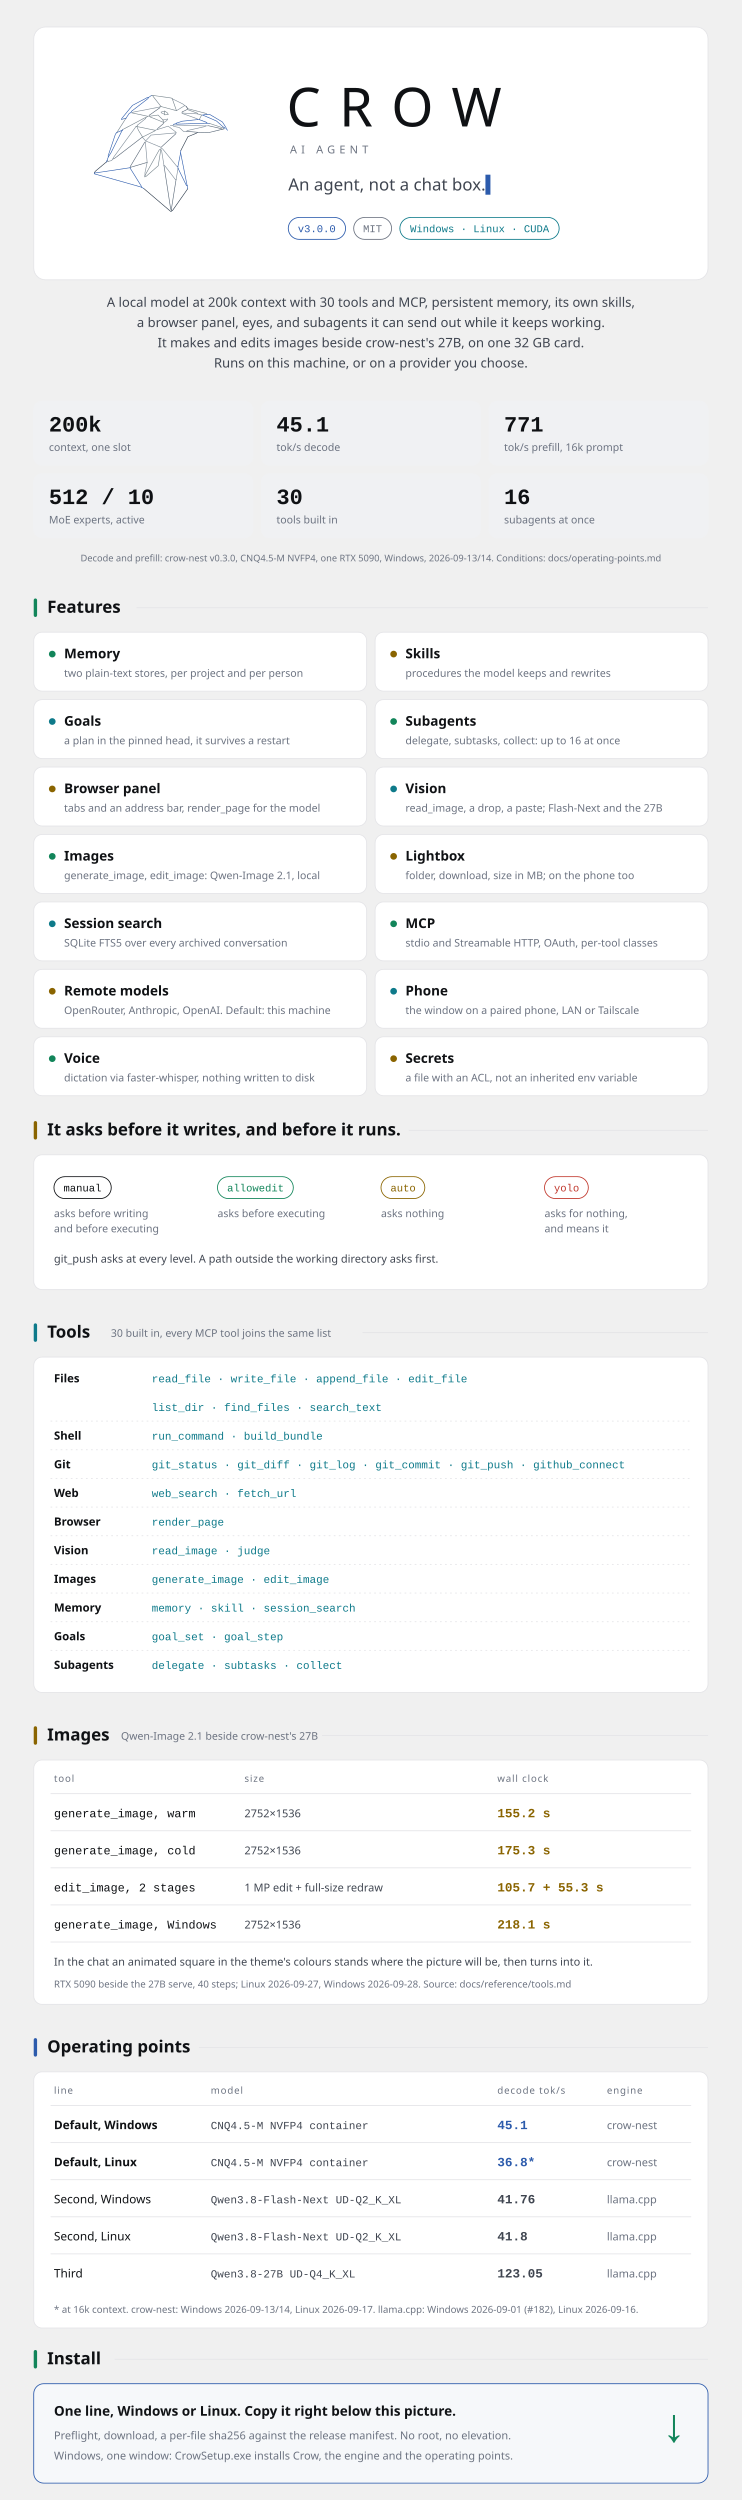
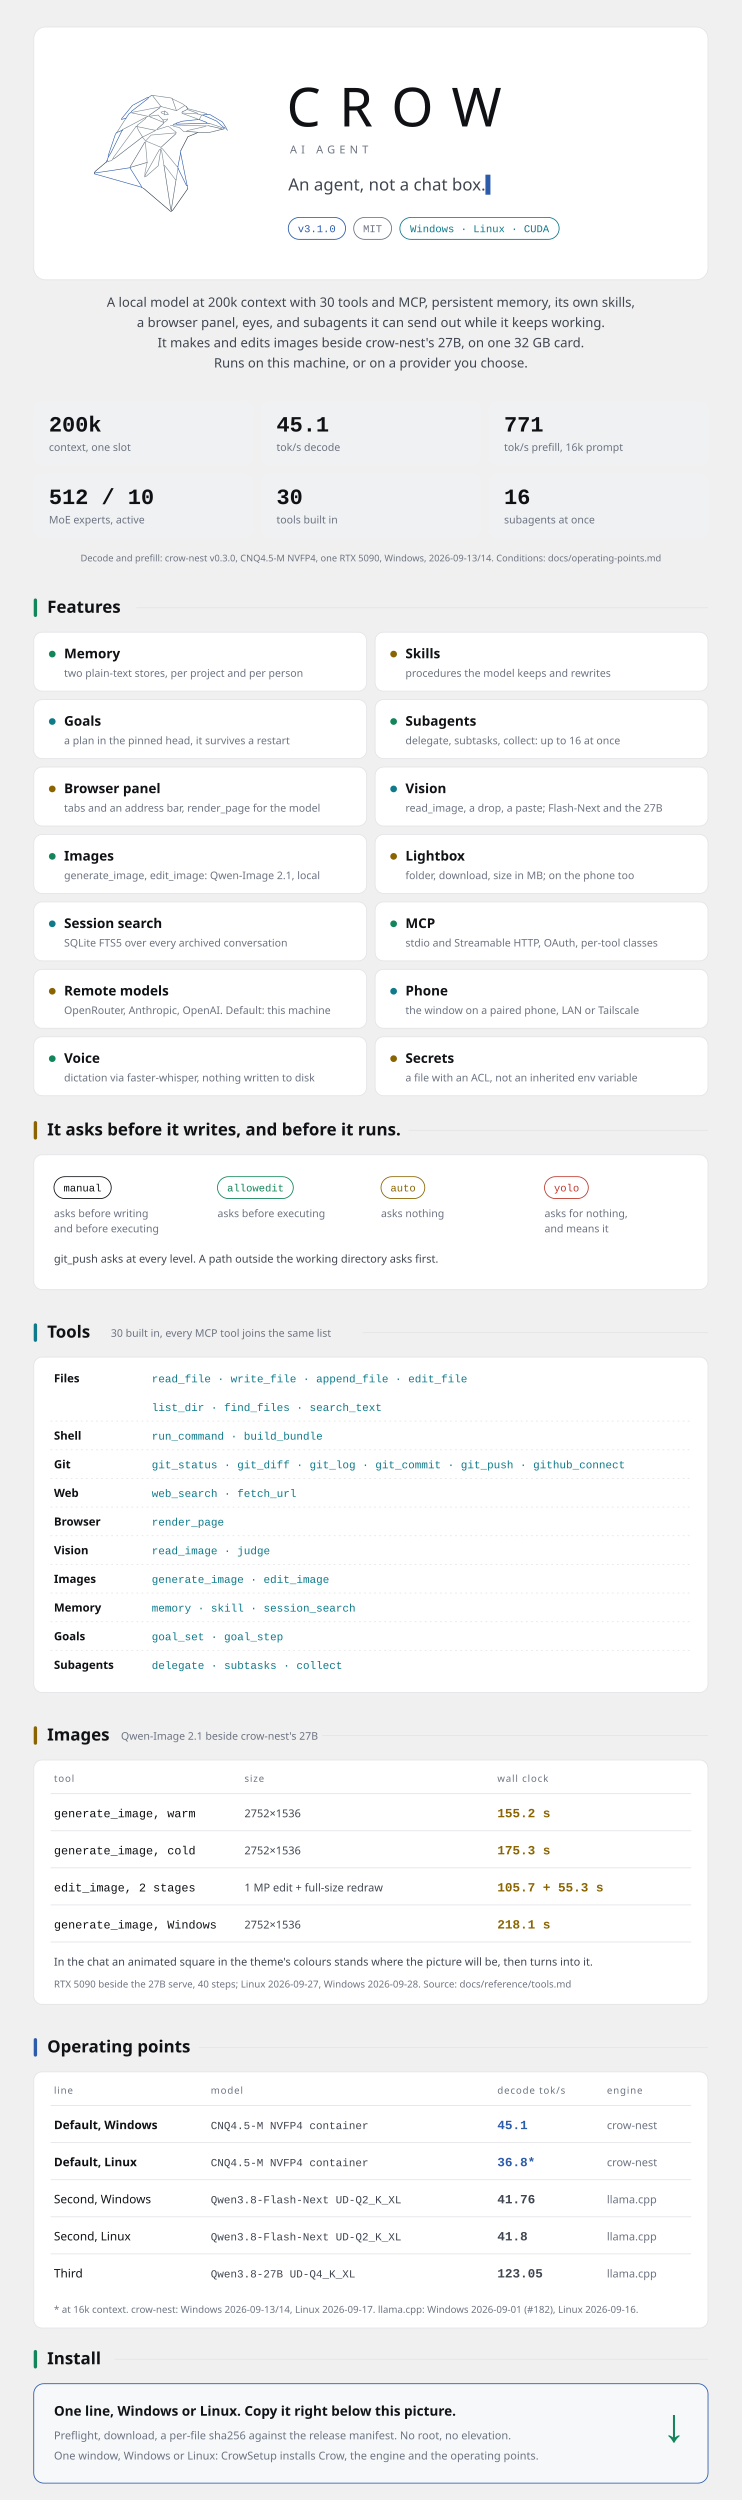
<svg xmlns="http://www.w3.org/2000/svg" viewBox="0 0 880 2966" width="880" height="2966" role="img" aria-label="Crow: an agent, not a chat box. Features, tools, images, operating points.">
  <rect x="40" y="32" width="800" height="300" rx="14" fill="#ffffff" stroke="#e4e4e7" />
  <g transform="translate(70 62) scale(0.235)">
    <g fill="none" stroke-width="3" stroke-linejoin="round" stroke-linecap="round">
      <path stroke="#283647" d="M642 273 650 285" />
      <path stroke="#283647" d="M699 404 693 409 651 426 615 496" />
      <path stroke="#283647" d="M239 554 183 601 178 610" />
      <path stroke="#283647" d="M650 689 573 799 567 802" />
      <path stroke="#283647" d="M428 688 563 803" />
      <path stroke="#576575" d="M508 281 457 317" />
      <path stroke="#576575" d="M647 289 622 301" />
      <path stroke="#576575" d="M526 361 498 385" />
      <path stroke="#576575" d="M755 371 820 386 823 389" />
      <path stroke="#576575" d="M833 387 823 389" />
      <path stroke="#576575" d="M823 389 758 405 699 404" />
      <path stroke="#576575" d="M644 399 699 404" />
      <path stroke="#576575" d="M587 414 515 480" />
      <path stroke="#576575" d="M417 431 283 534 272 539" />
      <path stroke="#576575" d="M436 453 433 454 362 573 360 581" />
      <path stroke="#576575" d="M445 556 360 581" />
      <path stroke="#576575" d="M530 572 564 793 567 794" />
      <path stroke="#576575" d="M591 643 567 794" />
      <path stroke="#576575" d="M563 803 567 802" />
      <path stroke="#576575" d="M567 794 567 802" />
      <path stroke="#7f8c98" d="M572 235 625 261 635 269" />
      <path stroke="#7f8c98" d="M635 269 593 295" />
      <path stroke="#7f8c98" d="M635 269 642 273" />
      <path stroke="#7f8c98" d="M510 276 508 281" />
      <path stroke="#7f8c98" d="M510 276 376 302 368 306" />
      <path stroke="#7f8c98" d="M622 301 620 307 624 307" />
      <path stroke="#7f8c98" d="M534 297 515 302 517 306 532 313" />
      <path stroke="#7f8c98" d="M624 307 625 310 698 336 700 340" />
      <path stroke="#7f8c98" d="M624 307 699 311" />
      <path stroke="#7f8c98" d="M437 335 396 368" />
      <path stroke="#7f8c98" d="M549 337 544 345 529 355" />
      <path stroke="#7f8c98" d="M549 337 525 342" />
      <path stroke="#7f8c98" d="M498 385 497 390" />
      <path stroke="#7f8c98" d="M578 367 739 372" />
      <path stroke="#7f8c98" d="M562 369 575 370" />
      <path stroke="#7f8c98" d="M575 370 579 374 607 380 629 400 644 399" />
      <path stroke="#7f8c98" d="M739 372 737 375 648 395 644 399" />
      <path stroke="#7f8c98" d="M739 372 755 371" />
      <path stroke="#7f8c98" d="M388 376 275 531 272 539" />
      <path stroke="#7f8c98" d="M497 390 485 394" />
      <path stroke="#7f8c98" d="M497 390 551 373 590 403 591 407" />
      <path stroke="#7f8c98" d="M591 407 587 414" />
      <path stroke="#7f8c98" d="M591 407 465 418 438 447" />
      <path stroke="#7f8c98" d="M422 430 437 447" />
      <path stroke="#7f8c98" d="M438 448 515 480" />
      <path stroke="#7f8c98" d="M436 453 445 556" />
      <path stroke="#7f8c98" d="M515 484 523 488 594 575 600 578" />
      <path stroke="#7f8c98" d="M514 491 518 497 530 572" />
      <path stroke="#7f8c98" d="M272 539 265 547 248 551" />
      <path stroke="#7f8c98" d="M243 545 248 551" />
      <path stroke="#7f8c98" d="M248 551 239 554" />
      <path stroke="#7f8c98" d="M445 556 434 608 434 622" />
      <path stroke="#7f8c98" d="M530 572 535 574 587 642 591 643" />
      <path stroke="#7f8c98" d="M601 586 591 643" />
      <path stroke="#75838b" d="M474 218 567 231 572 235" />
      <path stroke="#75838b" d="M474 218 475 223 515 274" />
      <path stroke="#75838b" d="M474 218 467 218" />
      <path stroke="#75838b" d="M572 235 593 295" />
      <path stroke="#75838b" d="M515 274 510 276" />
      <path stroke="#75838b" d="M515 274 593 295" />
      <path stroke="#75838b" d="M457 317 455 322" />
      <path stroke="#75838b" d="M650 285 743 309 747 313" />
      <path stroke="#75838b" d="M647 289 697 307 699 311" />
      <path stroke="#75838b" d="M534 297 532 313" />
      <path stroke="#75838b" d="M534 297 547 306 552 314 533 316 532 313" />
      <path stroke="#75838b" d="M368 306 447 323" />
      <path stroke="#75838b" d="M699 311 720 317" />
      <path stroke="#75838b" d="M720 317 708 340" />
      <path stroke="#75838b" d="M455 322 447 323" />
      <path stroke="#75838b" d="M447 323 438 331" />
      <path stroke="#75838b" d="M458 323 500 317 525 342" />
      <path stroke="#75838b" d="M458 323 461 327 528 354" />
      <path stroke="#75838b" d="M438 331 437 335" />
      <path stroke="#75838b" d="M396 368 393 375" />
      <path stroke="#75838b" d="M438 331 433 331 322 390" />
      <path stroke="#75838b" d="M338 333 292 405" />
      <path stroke="#75838b" d="M525 342 528 354" />
      <path stroke="#75838b" d="M529 355 526 361" />
      <path stroke="#75838b" d="M759 359 828 382" />
      <path stroke="#75838b" d="M393 375 401 394 422 428" />
      <path stroke="#75838b" d="M393 375 388 376" />
      <path stroke="#75838b" d="M393 375 485 394" />
      <path stroke="#75838b" d="M828 382 833 387" />
      <path stroke="#75838b" d="M485 394 484 397 422 428" />
      <path stroke="#75838b" d="M422 430 417 431" />
      <path stroke="#75838b" d="M514 488 506 493 434 622" />
      <path stroke="#75838b" d="M514 491 501 573 438 628 433 629" />
      <path stroke="#75838b" d="M434 622 433 629" />
      <path stroke="#2c5bac" d="M467 218 452 228" />
      <path stroke="#2c5bac" d="M452 228 449 234 366 298 363 305" />
      <path stroke="#2c5bac" d="M452 228 447 228 371 268 317 334 316 339" />
      <path stroke="#2c5bac" d="M363 305 355 308 338 333" />
      <path stroke="#2c5bac" d="M747 313 725 317" />
      <path stroke="#2c5bac" d="M747 313 761 314 825 352 843 380 844 386" />
      <path stroke="#2c5bac" d="M725 317 795 347 830 378" />
      <path stroke="#2c5bac" d="M322 390 319 394" />
      <path stroke="#2c5bac" d="M338 333 316 339" />
      <path stroke="#2c5bac" d="M700 340 623 348 592 358 591 361" />
      <path stroke="#2c5bac" d="M700 340 708 340" />
      <path stroke="#2c5bac" d="M708 340 745 354 747 358" />
      <path stroke="#2c5bac" d="M747 358 595 363 591 361" />
      <path stroke="#2c5bac" d="M747 358 759 359" />
      <path stroke="#2c5bac" d="M591 361 580 363 578 367" />
      <path stroke="#2c5bac" d="M830 378 836 380 838 386" />
      <path stroke="#2c5bac" d="M844 386 851 394" />
      <path stroke="#2c5bac" d="M319 394 262 508 249 528" />
      <path stroke="#2c5bac" d="M319 394 292 405" />
      <path stroke="#2c5bac" d="M615 496 614 508" />
      <path stroke="#2c5bac" d="M292 405 285 413 248 523 249 528" />
      <path stroke="#2c5bac" d="M614 508 600 578" />
      <path stroke="#2c5bac" d="M614 508 647 674" />
      <path stroke="#2c5bac" d="M249 528 243 545" />
      <path stroke="#2c5bac" d="M243 545 239 554" />
      <path stroke="#2c5bac" d="M600 578 601 586" />
      <path stroke="#2c5bac" d="M358 583 178 610" />
      <path stroke="#2c5bac" d="M358 583 415 675 416 681" />
      <path stroke="#2c5bac" d="M601 586 643 672 647 674" />
      <path stroke="#2c5bac" d="M178 610 179 614 416 681" />
      <path stroke="#2c5bac" d="M647 674 650 689" />
      <path stroke="#2c5bac" d="M416 681 428 688" />
    </g>
  </g>
  <text x="340" y="150" font-family="-apple-system,BlinkMacSystemFont,'Segoe UI','Noto Sans',Helvetica,Arial,sans-serif" font-size="64" font-weight="300" fill="#0f1114" text-anchor="start" letter-spacing="22">CROW</text>
  <text x="344" y="182" font-family="-apple-system,BlinkMacSystemFont,'Segoe UI','Noto Sans',Helvetica,Arial,sans-serif" font-size="13" font-weight="400" fill="#6b7280" text-anchor="start" letter-spacing="5">AI AGENT</text>
  <text x="342" y="226" font-family="-apple-system,BlinkMacSystemFont,'Segoe UI','Noto Sans',Helvetica,Arial,sans-serif" font-size="20" fill="#3f4550">An agent, not a chat box.<tspan fill="#2c5bac">▍<animate attributeName="opacity" values="1;1;0;0" keyTimes="0;.5;.5;1" dur="1.1s" repeatCount="indefinite" />
    </tspan>
  </text>
  <rect x="342" y="258" width="68" height="26" rx="13" fill="none" stroke="#2c5bac" />
-   <text x="375.8" y="275.5" font-family="ui-monospace,SFMono-Regular,'SF Mono',Menlo,Consolas,'Liberation Mono',monospace" font-size="12.5" font-weight="400" fill="#2c5bac" text-anchor="middle" letter-spacing="0">v3.0.0</text>
+   <text x="375.8" y="275.5" font-family="ui-monospace,SFMono-Regular,'SF Mono',Menlo,Consolas,'Liberation Mono',monospace" font-size="12.5" font-weight="400" fill="#2c5bac" text-anchor="middle" letter-spacing="0">v3.1.0</text>
  <rect x="419.6" y="258" width="45" height="26" rx="13" fill="none" stroke="#6b7280" />
  <text x="442.0" y="275.5" font-family="ui-monospace,SFMono-Regular,'SF Mono',Menlo,Consolas,'Liberation Mono',monospace" font-size="12.5" font-weight="400" fill="#6b7280" text-anchor="middle" letter-spacing="0">MIT</text>
  <rect x="474.4" y="258" width="189" height="26" rx="13" fill="none" stroke="#0e7a8a" />
  <text x="569.0" y="275.5" font-family="ui-monospace,SFMono-Regular,'SF Mono',Menlo,Consolas,'Liberation Mono',monospace" font-size="12.5" font-weight="400" fill="#0e7a8a" text-anchor="middle" letter-spacing="0">Windows · Linux · CUDA</text>
  <text x="440.0" y="364" font-family="-apple-system,BlinkMacSystemFont,'Segoe UI','Noto Sans',Helvetica,Arial,sans-serif" font-size="15.5" font-weight="400" fill="#3f4550" text-anchor="middle" letter-spacing="0">A local model at 200k context with 30 tools and MCP, persistent memory, its own skills,</text>
  <text x="440.0" y="388" font-family="-apple-system,BlinkMacSystemFont,'Segoe UI','Noto Sans',Helvetica,Arial,sans-serif" font-size="15.5" font-weight="400" fill="#3f4550" text-anchor="middle" letter-spacing="0">a browser panel, eyes, and subagents it can send out while it keeps working.</text>
  <text x="440.0" y="412" font-family="-apple-system,BlinkMacSystemFont,'Segoe UI','Noto Sans',Helvetica,Arial,sans-serif" font-size="15.5" font-weight="400" fill="#3f4550" text-anchor="middle" letter-spacing="0">It makes and edits images beside crow-nest's 27B, on one 32 GB card.</text>
  <text x="440.0" y="436" font-family="-apple-system,BlinkMacSystemFont,'Segoe UI','Noto Sans',Helvetica,Arial,sans-serif" font-size="15.5" font-weight="400" fill="#3f4550" text-anchor="middle" letter-spacing="0">Runs on this machine, or on a provider you choose.</text>
  <rect x="40" y="476" width="260" height="76" rx="10" fill="#f0f1f3" stroke="#f0f1f3" />
  <text x="58" y="512" font-family="ui-monospace,SFMono-Regular,'SF Mono',Menlo,Consolas,'Liberation Mono',monospace" font-size="26" font-weight="600" fill="#0f1114" text-anchor="start" letter-spacing="0">200k</text>
  <text x="58" y="535" font-family="-apple-system,BlinkMacSystemFont,'Segoe UI','Noto Sans',Helvetica,Arial,sans-serif" font-size="12.5" font-weight="400" fill="#6b7280" text-anchor="start" letter-spacing="0">context, one slot</text>
  <rect x="310" y="476" width="260" height="76" rx="10" fill="#f0f1f3" stroke="#f0f1f3" />
  <text x="328" y="512" font-family="ui-monospace,SFMono-Regular,'SF Mono',Menlo,Consolas,'Liberation Mono',monospace" font-size="26" font-weight="600" fill="#0f1114" text-anchor="start" letter-spacing="0">45.1</text>
  <text x="328" y="535" font-family="-apple-system,BlinkMacSystemFont,'Segoe UI','Noto Sans',Helvetica,Arial,sans-serif" font-size="12.5" font-weight="400" fill="#6b7280" text-anchor="start" letter-spacing="0">tok/s decode</text>
  <rect x="580" y="476" width="260" height="76" rx="10" fill="#f0f1f3" stroke="#f0f1f3" />
  <text x="598" y="512" font-family="ui-monospace,SFMono-Regular,'SF Mono',Menlo,Consolas,'Liberation Mono',monospace" font-size="26" font-weight="600" fill="#0f1114" text-anchor="start" letter-spacing="0">771</text>
  <text x="598" y="535" font-family="-apple-system,BlinkMacSystemFont,'Segoe UI','Noto Sans',Helvetica,Arial,sans-serif" font-size="12.5" font-weight="400" fill="#6b7280" text-anchor="start" letter-spacing="0">tok/s prefill, 16k prompt</text>
  <rect x="40" y="562" width="260" height="76" rx="10" fill="#f0f1f3" stroke="#f0f1f3" />
  <text x="58" y="598" font-family="ui-monospace,SFMono-Regular,'SF Mono',Menlo,Consolas,'Liberation Mono',monospace" font-size="26" font-weight="600" fill="#0f1114" text-anchor="start" letter-spacing="0">512 / 10</text>
  <text x="58" y="621" font-family="-apple-system,BlinkMacSystemFont,'Segoe UI','Noto Sans',Helvetica,Arial,sans-serif" font-size="12.5" font-weight="400" fill="#6b7280" text-anchor="start" letter-spacing="0">MoE experts, active</text>
  <rect x="310" y="562" width="260" height="76" rx="10" fill="#f0f1f3" stroke="#f0f1f3" />
  <text x="328" y="598" font-family="ui-monospace,SFMono-Regular,'SF Mono',Menlo,Consolas,'Liberation Mono',monospace" font-size="26" font-weight="600" fill="#0f1114" text-anchor="start" letter-spacing="0">30</text>
  <text x="328" y="621" font-family="-apple-system,BlinkMacSystemFont,'Segoe UI','Noto Sans',Helvetica,Arial,sans-serif" font-size="12.5" font-weight="400" fill="#6b7280" text-anchor="start" letter-spacing="0">tools built in</text>
  <rect x="580" y="562" width="260" height="76" rx="10" fill="#f0f1f3" stroke="#f0f1f3" />
  <text x="598" y="598" font-family="ui-monospace,SFMono-Regular,'SF Mono',Menlo,Consolas,'Liberation Mono',monospace" font-size="26" font-weight="600" fill="#0f1114" text-anchor="start" letter-spacing="0">16</text>
  <text x="598" y="621" font-family="-apple-system,BlinkMacSystemFont,'Segoe UI','Noto Sans',Helvetica,Arial,sans-serif" font-size="12.5" font-weight="400" fill="#6b7280" text-anchor="start" letter-spacing="0">subagents at once</text>
  <text x="440.0" y="666" font-family="-apple-system,BlinkMacSystemFont,'Segoe UI','Noto Sans',Helvetica,Arial,sans-serif" font-size="11" font-weight="400" fill="#6b7280" text-anchor="middle" letter-spacing="0">Decode and prefill: crow-nest v0.3.0, CNQ4.5-M NVFP4, one RTX 5090, Windows, 2026-09-13/14. Conditions: docs/operating-points.md</text>
  <rect x="40" y="710" width="4" height="22" rx="2" fill="#12855a" />
  <text x="56" y="727" font-family="-apple-system,BlinkMacSystemFont,'Segoe UI','Noto Sans',Helvetica,Arial,sans-serif" font-size="20" font-weight="600" fill="#0f1114" text-anchor="start" letter-spacing="0">Features</text>
  <line x1="162" y1="721" x2="840" y2="721" stroke="#e4e4e7" />
  <rect x="40" y="750" width="395" height="70" rx="10" fill="#ffffff" stroke="#e4e4e7" />
  <circle cx="62" cy="776" r="4" fill="#12855a" />
  <text x="76" y="781" font-family="-apple-system,BlinkMacSystemFont,'Segoe UI','Noto Sans',Helvetica,Arial,sans-serif" font-size="16" font-weight="600" fill="#0f1114" text-anchor="start" letter-spacing="0">Memory</text>
  <text x="76" y="803" font-family="-apple-system,BlinkMacSystemFont,'Segoe UI','Noto Sans',Helvetica,Arial,sans-serif" font-size="12.5" font-weight="400" fill="#6b7280" text-anchor="start" letter-spacing="0">two plain-text stores, per project and per person</text>
  <rect x="445" y="750" width="395" height="70" rx="10" fill="#ffffff" stroke="#e4e4e7" />
  <circle cx="467" cy="776" r="4" fill="#8a6400" />
  <text x="481" y="781" font-family="-apple-system,BlinkMacSystemFont,'Segoe UI','Noto Sans',Helvetica,Arial,sans-serif" font-size="16" font-weight="600" fill="#0f1114" text-anchor="start" letter-spacing="0">Skills</text>
  <text x="481" y="803" font-family="-apple-system,BlinkMacSystemFont,'Segoe UI','Noto Sans',Helvetica,Arial,sans-serif" font-size="12.5" font-weight="400" fill="#6b7280" text-anchor="start" letter-spacing="0">procedures the model keeps and rewrites</text>
  <rect x="40" y="830" width="395" height="70" rx="10" fill="#ffffff" stroke="#e4e4e7" />
  <circle cx="62" cy="856" r="4" fill="#0e7a8a" />
  <text x="76" y="861" font-family="-apple-system,BlinkMacSystemFont,'Segoe UI','Noto Sans',Helvetica,Arial,sans-serif" font-size="16" font-weight="600" fill="#0f1114" text-anchor="start" letter-spacing="0">Goals</text>
  <text x="76" y="883" font-family="-apple-system,BlinkMacSystemFont,'Segoe UI','Noto Sans',Helvetica,Arial,sans-serif" font-size="12.5" font-weight="400" fill="#6b7280" text-anchor="start" letter-spacing="0">a plan in the pinned head, it survives a restart</text>
  <rect x="445" y="830" width="395" height="70" rx="10" fill="#ffffff" stroke="#e4e4e7" />
  <circle cx="467" cy="856" r="4" fill="#12855a" />
  <text x="481" y="861" font-family="-apple-system,BlinkMacSystemFont,'Segoe UI','Noto Sans',Helvetica,Arial,sans-serif" font-size="16" font-weight="600" fill="#0f1114" text-anchor="start" letter-spacing="0">Subagents</text>
  <text x="481" y="883" font-family="-apple-system,BlinkMacSystemFont,'Segoe UI','Noto Sans',Helvetica,Arial,sans-serif" font-size="12.5" font-weight="400" fill="#6b7280" text-anchor="start" letter-spacing="0">delegate, subtasks, collect: up to 16 at once</text>
  <rect x="40" y="910" width="395" height="70" rx="10" fill="#ffffff" stroke="#e4e4e7" />
  <circle cx="62" cy="936" r="4" fill="#8a6400" />
  <text x="76" y="941" font-family="-apple-system,BlinkMacSystemFont,'Segoe UI','Noto Sans',Helvetica,Arial,sans-serif" font-size="16" font-weight="600" fill="#0f1114" text-anchor="start" letter-spacing="0">Browser panel</text>
  <text x="76" y="963" font-family="-apple-system,BlinkMacSystemFont,'Segoe UI','Noto Sans',Helvetica,Arial,sans-serif" font-size="12.5" font-weight="400" fill="#6b7280" text-anchor="start" letter-spacing="0">tabs and an address bar, render_page for the model</text>
  <rect x="445" y="910" width="395" height="70" rx="10" fill="#ffffff" stroke="#e4e4e7" />
  <circle cx="467" cy="936" r="4" fill="#0e7a8a" />
  <text x="481" y="941" font-family="-apple-system,BlinkMacSystemFont,'Segoe UI','Noto Sans',Helvetica,Arial,sans-serif" font-size="16" font-weight="600" fill="#0f1114" text-anchor="start" letter-spacing="0">Vision</text>
  <text x="481" y="963" font-family="-apple-system,BlinkMacSystemFont,'Segoe UI','Noto Sans',Helvetica,Arial,sans-serif" font-size="12.5" font-weight="400" fill="#6b7280" text-anchor="start" letter-spacing="0">read_image, a drop, a paste; Flash-Next and the 27B</text>
  <rect x="40" y="990" width="395" height="70" rx="10" fill="#ffffff" stroke="#e4e4e7" />
  <circle cx="62" cy="1016" r="4" fill="#12855a" />
  <text x="76" y="1021" font-family="-apple-system,BlinkMacSystemFont,'Segoe UI','Noto Sans',Helvetica,Arial,sans-serif" font-size="16" font-weight="600" fill="#0f1114" text-anchor="start" letter-spacing="0">Images</text>
  <text x="76" y="1043" font-family="-apple-system,BlinkMacSystemFont,'Segoe UI','Noto Sans',Helvetica,Arial,sans-serif" font-size="12.5" font-weight="400" fill="#6b7280" text-anchor="start" letter-spacing="0">generate_image, edit_image: Qwen-Image 2.1, local</text>
  <rect x="445" y="990" width="395" height="70" rx="10" fill="#ffffff" stroke="#e4e4e7" />
  <circle cx="467" cy="1016" r="4" fill="#8a6400" />
  <text x="481" y="1021" font-family="-apple-system,BlinkMacSystemFont,'Segoe UI','Noto Sans',Helvetica,Arial,sans-serif" font-size="16" font-weight="600" fill="#0f1114" text-anchor="start" letter-spacing="0">Lightbox</text>
  <text x="481" y="1043" font-family="-apple-system,BlinkMacSystemFont,'Segoe UI','Noto Sans',Helvetica,Arial,sans-serif" font-size="12.5" font-weight="400" fill="#6b7280" text-anchor="start" letter-spacing="0">folder, download, size in MB; on the phone too</text>
  <rect x="40" y="1070" width="395" height="70" rx="10" fill="#ffffff" stroke="#e4e4e7" />
  <circle cx="62" cy="1096" r="4" fill="#0e7a8a" />
  <text x="76" y="1101" font-family="-apple-system,BlinkMacSystemFont,'Segoe UI','Noto Sans',Helvetica,Arial,sans-serif" font-size="16" font-weight="600" fill="#0f1114" text-anchor="start" letter-spacing="0">Session search</text>
  <text x="76" y="1123" font-family="-apple-system,BlinkMacSystemFont,'Segoe UI','Noto Sans',Helvetica,Arial,sans-serif" font-size="12.5" font-weight="400" fill="#6b7280" text-anchor="start" letter-spacing="0">SQLite FTS5 over every archived conversation</text>
  <rect x="445" y="1070" width="395" height="70" rx="10" fill="#ffffff" stroke="#e4e4e7" />
  <circle cx="467" cy="1096" r="4" fill="#12855a" />
  <text x="481" y="1101" font-family="-apple-system,BlinkMacSystemFont,'Segoe UI','Noto Sans',Helvetica,Arial,sans-serif" font-size="16" font-weight="600" fill="#0f1114" text-anchor="start" letter-spacing="0">MCP</text>
  <text x="481" y="1123" font-family="-apple-system,BlinkMacSystemFont,'Segoe UI','Noto Sans',Helvetica,Arial,sans-serif" font-size="12.5" font-weight="400" fill="#6b7280" text-anchor="start" letter-spacing="0">stdio and Streamable HTTP, OAuth, per-tool classes</text>
  <rect x="40" y="1150" width="395" height="70" rx="10" fill="#ffffff" stroke="#e4e4e7" />
  <circle cx="62" cy="1176" r="4" fill="#8a6400" />
  <text x="76" y="1181" font-family="-apple-system,BlinkMacSystemFont,'Segoe UI','Noto Sans',Helvetica,Arial,sans-serif" font-size="16" font-weight="600" fill="#0f1114" text-anchor="start" letter-spacing="0">Remote models</text>
  <text x="76" y="1203" font-family="-apple-system,BlinkMacSystemFont,'Segoe UI','Noto Sans',Helvetica,Arial,sans-serif" font-size="12.5" font-weight="400" fill="#6b7280" text-anchor="start" letter-spacing="0">OpenRouter, Anthropic, OpenAI. Default: this machine</text>
  <rect x="445" y="1150" width="395" height="70" rx="10" fill="#ffffff" stroke="#e4e4e7" />
  <circle cx="467" cy="1176" r="4" fill="#0e7a8a" />
  <text x="481" y="1181" font-family="-apple-system,BlinkMacSystemFont,'Segoe UI','Noto Sans',Helvetica,Arial,sans-serif" font-size="16" font-weight="600" fill="#0f1114" text-anchor="start" letter-spacing="0">Phone</text>
  <text x="481" y="1203" font-family="-apple-system,BlinkMacSystemFont,'Segoe UI','Noto Sans',Helvetica,Arial,sans-serif" font-size="12.5" font-weight="400" fill="#6b7280" text-anchor="start" letter-spacing="0">the window on a paired phone, LAN or Tailscale</text>
  <rect x="40" y="1230" width="395" height="70" rx="10" fill="#ffffff" stroke="#e4e4e7" />
  <circle cx="62" cy="1256" r="4" fill="#12855a" />
  <text x="76" y="1261" font-family="-apple-system,BlinkMacSystemFont,'Segoe UI','Noto Sans',Helvetica,Arial,sans-serif" font-size="16" font-weight="600" fill="#0f1114" text-anchor="start" letter-spacing="0">Voice</text>
  <text x="76" y="1283" font-family="-apple-system,BlinkMacSystemFont,'Segoe UI','Noto Sans',Helvetica,Arial,sans-serif" font-size="12.5" font-weight="400" fill="#6b7280" text-anchor="start" letter-spacing="0">dictation via faster-whisper, nothing written to disk</text>
  <rect x="445" y="1230" width="395" height="70" rx="10" fill="#ffffff" stroke="#e4e4e7" />
  <circle cx="467" cy="1256" r="4" fill="#8a6400" />
  <text x="481" y="1261" font-family="-apple-system,BlinkMacSystemFont,'Segoe UI','Noto Sans',Helvetica,Arial,sans-serif" font-size="16" font-weight="600" fill="#0f1114" text-anchor="start" letter-spacing="0">Secrets</text>
  <text x="481" y="1283" font-family="-apple-system,BlinkMacSystemFont,'Segoe UI','Noto Sans',Helvetica,Arial,sans-serif" font-size="12.5" font-weight="400" fill="#6b7280" text-anchor="start" letter-spacing="0">a file with an ACL, not an inherited env variable</text>
  <rect x="40" y="1330" width="4" height="22" rx="2" fill="#8a6400" />
  <text x="56" y="1347" font-family="-apple-system,BlinkMacSystemFont,'Segoe UI','Noto Sans',Helvetica,Arial,sans-serif" font-size="20" font-weight="600" fill="#0f1114" text-anchor="start" letter-spacing="0">It asks before it writes, and before it runs.</text>
  <line x1="485" y1="1341" x2="840" y2="1341" stroke="#e4e4e7" />
  <rect x="40" y="1370" width="800" height="160" rx="10" fill="#ffffff" stroke="#e4e4e7" />
  <rect x="64" y="1396" width="68" height="26" rx="13" fill="none" stroke="#0f1114" />
  <text x="97.8" y="1413.5" font-family="ui-monospace,SFMono-Regular,'SF Mono',Menlo,Consolas,'Liberation Mono',monospace" font-size="12.5" font-weight="400" fill="#0f1114" text-anchor="middle" letter-spacing="0">manual</text>
  <text x="64" y="1444" font-family="-apple-system,BlinkMacSystemFont,'Segoe UI','Noto Sans',Helvetica,Arial,sans-serif" font-size="12.5" font-weight="400" fill="#6b7280" text-anchor="start" letter-spacing="0">asks before writing</text>
  <text x="64" y="1462" font-family="-apple-system,BlinkMacSystemFont,'Segoe UI','Noto Sans',Helvetica,Arial,sans-serif" font-size="12.5" font-weight="400" fill="#6b7280" text-anchor="start" letter-spacing="0">and before executing</text>
  <rect x="258" y="1396" width="90" height="26" rx="13" fill="none" stroke="#12855a" />
  <text x="303.2" y="1413.5" font-family="ui-monospace,SFMono-Regular,'SF Mono',Menlo,Consolas,'Liberation Mono',monospace" font-size="12.5" font-weight="400" fill="#12855a" text-anchor="middle" letter-spacing="0">allowedit</text>
  <text x="258" y="1444" font-family="-apple-system,BlinkMacSystemFont,'Segoe UI','Noto Sans',Helvetica,Arial,sans-serif" font-size="12.5" font-weight="400" fill="#6b7280" text-anchor="start" letter-spacing="0">asks before executing</text>
  <rect x="452" y="1396" width="52" height="26" rx="13" fill="none" stroke="#8a6400" />
  <text x="478.2" y="1413.5" font-family="ui-monospace,SFMono-Regular,'SF Mono',Menlo,Consolas,'Liberation Mono',monospace" font-size="12.5" font-weight="400" fill="#8a6400" text-anchor="middle" letter-spacing="0">auto</text>
  <text x="452" y="1444" font-family="-apple-system,BlinkMacSystemFont,'Segoe UI','Noto Sans',Helvetica,Arial,sans-serif" font-size="12.5" font-weight="400" fill="#6b7280" text-anchor="start" letter-spacing="0">asks nothing</text>
  <rect x="646" y="1396" width="52" height="26" rx="13" fill="none" stroke="#c0362b" />
  <text x="672.2" y="1413.5" font-family="ui-monospace,SFMono-Regular,'SF Mono',Menlo,Consolas,'Liberation Mono',monospace" font-size="12.5" font-weight="400" fill="#c0362b" text-anchor="middle" letter-spacing="0">yolo</text>
  <text x="646" y="1444" font-family="-apple-system,BlinkMacSystemFont,'Segoe UI','Noto Sans',Helvetica,Arial,sans-serif" font-size="12.5" font-weight="400" fill="#6b7280" text-anchor="start" letter-spacing="0">asks for nothing,</text>
  <text x="646" y="1462" font-family="-apple-system,BlinkMacSystemFont,'Segoe UI','Noto Sans',Helvetica,Arial,sans-serif" font-size="12.5" font-weight="400" fill="#6b7280" text-anchor="start" letter-spacing="0">and means it</text>
  <text x="64" y="1498" font-family="-apple-system,BlinkMacSystemFont,'Segoe UI','Noto Sans',Helvetica,Arial,sans-serif" font-size="13" font-weight="400" fill="#3f4550" text-anchor="start" letter-spacing="0">git_push asks at every level. A path outside the working directory asks first.</text>
  <rect x="40" y="1570" width="4" height="22" rx="2" fill="#0e7a8a" />
  <text x="56" y="1587" font-family="-apple-system,BlinkMacSystemFont,'Segoe UI','Noto Sans',Helvetica,Arial,sans-serif" font-size="20" font-weight="600" fill="#0f1114" text-anchor="start" letter-spacing="0">Tools</text>
  <text x="131.5" y="1586" font-family="-apple-system,BlinkMacSystemFont,'Segoe UI','Noto Sans',Helvetica,Arial,sans-serif" font-size="12.5" font-weight="400" fill="#6b7280" text-anchor="start" letter-spacing="0">30 built in, every MCP tool joins the same list</text>
  <line x1="430" y1="1581" x2="840" y2="1581" stroke="#e4e4e7" />
  <rect x="40" y="1610" width="800" height="398" rx="10" fill="#ffffff" stroke="#e4e4e7" />
  <text x="64" y="1640" font-family="-apple-system,BlinkMacSystemFont,'Segoe UI','Noto Sans',Helvetica,Arial,sans-serif" font-size="13.5" font-weight="600" fill="#0f1114" text-anchor="start" letter-spacing="0">Files</text>
  <text x="180" y="1640" font-family="ui-monospace,SFMono-Regular,'SF Mono',Menlo,Consolas,'Liberation Mono',monospace" font-size="13" font-weight="400" fill="#0e7a8a" text-anchor="start" letter-spacing="0">read_file · write_file · append_file · edit_file</text>
  <text x="64" y="1674" font-family="-apple-system,BlinkMacSystemFont,'Segoe UI','Noto Sans',Helvetica,Arial,sans-serif" font-size="13.5" font-weight="600" fill="#0f1114" text-anchor="start" letter-spacing="0" />
  <text x="180" y="1674" font-family="ui-monospace,SFMono-Regular,'SF Mono',Menlo,Consolas,'Liberation Mono',monospace" font-size="13" font-weight="400" fill="#0e7a8a" text-anchor="start" letter-spacing="0">list_dir · find_files · search_text</text>
  <line x1="60" y1="1686" x2="820" y2="1686" stroke="#e4e4e7" stroke-dasharray="2 4" />
  <text x="64" y="1708" font-family="-apple-system,BlinkMacSystemFont,'Segoe UI','Noto Sans',Helvetica,Arial,sans-serif" font-size="13.5" font-weight="600" fill="#0f1114" text-anchor="start" letter-spacing="0">Shell</text>
  <text x="180" y="1708" font-family="ui-monospace,SFMono-Regular,'SF Mono',Menlo,Consolas,'Liberation Mono',monospace" font-size="13" font-weight="400" fill="#0e7a8a" text-anchor="start" letter-spacing="0">run_command · build_bundle</text>
  <line x1="60" y1="1720" x2="820" y2="1720" stroke="#e4e4e7" stroke-dasharray="2 4" />
  <text x="64" y="1742" font-family="-apple-system,BlinkMacSystemFont,'Segoe UI','Noto Sans',Helvetica,Arial,sans-serif" font-size="13.5" font-weight="600" fill="#0f1114" text-anchor="start" letter-spacing="0">Git</text>
  <text x="180" y="1742" font-family="ui-monospace,SFMono-Regular,'SF Mono',Menlo,Consolas,'Liberation Mono',monospace" font-size="13" font-weight="400" fill="#0e7a8a" text-anchor="start" letter-spacing="0">git_status · git_diff · git_log · git_commit · git_push · github_connect</text>
  <line x1="60" y1="1754" x2="820" y2="1754" stroke="#e4e4e7" stroke-dasharray="2 4" />
  <text x="64" y="1776" font-family="-apple-system,BlinkMacSystemFont,'Segoe UI','Noto Sans',Helvetica,Arial,sans-serif" font-size="13.5" font-weight="600" fill="#0f1114" text-anchor="start" letter-spacing="0">Web</text>
  <text x="180" y="1776" font-family="ui-monospace,SFMono-Regular,'SF Mono',Menlo,Consolas,'Liberation Mono',monospace" font-size="13" font-weight="400" fill="#0e7a8a" text-anchor="start" letter-spacing="0">web_search · fetch_url</text>
  <line x1="60" y1="1788" x2="820" y2="1788" stroke="#e4e4e7" stroke-dasharray="2 4" />
  <text x="64" y="1810" font-family="-apple-system,BlinkMacSystemFont,'Segoe UI','Noto Sans',Helvetica,Arial,sans-serif" font-size="13.5" font-weight="600" fill="#0f1114" text-anchor="start" letter-spacing="0">Browser</text>
  <text x="180" y="1810" font-family="ui-monospace,SFMono-Regular,'SF Mono',Menlo,Consolas,'Liberation Mono',monospace" font-size="13" font-weight="400" fill="#0e7a8a" text-anchor="start" letter-spacing="0">render_page</text>
  <line x1="60" y1="1822" x2="820" y2="1822" stroke="#e4e4e7" stroke-dasharray="2 4" />
  <text x="64" y="1844" font-family="-apple-system,BlinkMacSystemFont,'Segoe UI','Noto Sans',Helvetica,Arial,sans-serif" font-size="13.5" font-weight="600" fill="#0f1114" text-anchor="start" letter-spacing="0">Vision</text>
  <text x="180" y="1844" font-family="ui-monospace,SFMono-Regular,'SF Mono',Menlo,Consolas,'Liberation Mono',monospace" font-size="13" font-weight="400" fill="#0e7a8a" text-anchor="start" letter-spacing="0">read_image · judge</text>
  <line x1="60" y1="1856" x2="820" y2="1856" stroke="#e4e4e7" stroke-dasharray="2 4" />
  <text x="64" y="1878" font-family="-apple-system,BlinkMacSystemFont,'Segoe UI','Noto Sans',Helvetica,Arial,sans-serif" font-size="13.5" font-weight="600" fill="#0f1114" text-anchor="start" letter-spacing="0">Images</text>
  <text x="180" y="1878" font-family="ui-monospace,SFMono-Regular,'SF Mono',Menlo,Consolas,'Liberation Mono',monospace" font-size="13" font-weight="400" fill="#0e7a8a" text-anchor="start" letter-spacing="0">generate_image · edit_image</text>
  <line x1="60" y1="1890" x2="820" y2="1890" stroke="#e4e4e7" stroke-dasharray="2 4" />
  <text x="64" y="1912" font-family="-apple-system,BlinkMacSystemFont,'Segoe UI','Noto Sans',Helvetica,Arial,sans-serif" font-size="13.5" font-weight="600" fill="#0f1114" text-anchor="start" letter-spacing="0">Memory</text>
  <text x="180" y="1912" font-family="ui-monospace,SFMono-Regular,'SF Mono',Menlo,Consolas,'Liberation Mono',monospace" font-size="13" font-weight="400" fill="#0e7a8a" text-anchor="start" letter-spacing="0">memory · skill · session_search</text>
  <line x1="60" y1="1924" x2="820" y2="1924" stroke="#e4e4e7" stroke-dasharray="2 4" />
  <text x="64" y="1946" font-family="-apple-system,BlinkMacSystemFont,'Segoe UI','Noto Sans',Helvetica,Arial,sans-serif" font-size="13.5" font-weight="600" fill="#0f1114" text-anchor="start" letter-spacing="0">Goals</text>
  <text x="180" y="1946" font-family="ui-monospace,SFMono-Regular,'SF Mono',Menlo,Consolas,'Liberation Mono',monospace" font-size="13" font-weight="400" fill="#0e7a8a" text-anchor="start" letter-spacing="0">goal_set · goal_step</text>
  <line x1="60" y1="1958" x2="820" y2="1958" stroke="#e4e4e7" stroke-dasharray="2 4" />
  <text x="64" y="1980" font-family="-apple-system,BlinkMacSystemFont,'Segoe UI','Noto Sans',Helvetica,Arial,sans-serif" font-size="13.5" font-weight="600" fill="#0f1114" text-anchor="start" letter-spacing="0">Subagents</text>
  <text x="180" y="1980" font-family="ui-monospace,SFMono-Regular,'SF Mono',Menlo,Consolas,'Liberation Mono',monospace" font-size="13" font-weight="400" fill="#0e7a8a" text-anchor="start" letter-spacing="0">delegate · subtasks · collect</text>
  <rect x="40" y="2048" width="4" height="22" rx="2" fill="#8a6400" />
  <text x="56" y="2065" font-family="-apple-system,BlinkMacSystemFont,'Segoe UI','Noto Sans',Helvetica,Arial,sans-serif" font-size="20" font-weight="600" fill="#0f1114" text-anchor="start" letter-spacing="0">Images</text>
  <text x="143.5" y="2064" font-family="-apple-system,BlinkMacSystemFont,'Segoe UI','Noto Sans',Helvetica,Arial,sans-serif" font-size="12.5" font-weight="400" fill="#6b7280" text-anchor="start" letter-spacing="0">Qwen-Image 2.1 beside crow-nest's 27B</text>
  <line x1="382" y1="2059" x2="840" y2="2059" stroke="#e4e4e7" />
  <rect x="40" y="2088" width="800" height="290" rx="10" fill="#ffffff" stroke="#e4e4e7" />
  <text x="64" y="2114" font-family="-apple-system,BlinkMacSystemFont,'Segoe UI','Noto Sans',Helvetica,Arial,sans-serif" font-size="11.5" font-weight="400" fill="#6b7280" text-anchor="start" letter-spacing="1">tool</text>
  <text x="290" y="2114" font-family="-apple-system,BlinkMacSystemFont,'Segoe UI','Noto Sans',Helvetica,Arial,sans-serif" font-size="11.5" font-weight="400" fill="#6b7280" text-anchor="start" letter-spacing="1">size</text>
  <text x="590" y="2114" font-family="-apple-system,BlinkMacSystemFont,'Segoe UI','Noto Sans',Helvetica,Arial,sans-serif" font-size="11.5" font-weight="400" fill="#6b7280" text-anchor="start" letter-spacing="1">wall clock</text>
  <line x1="60" y1="2128" x2="820" y2="2128" stroke="#e4e4e7" />
  <text x="64" y="2156" font-family="ui-monospace,SFMono-Regular,'SF Mono',Menlo,Consolas,'Liberation Mono',monospace" font-size="14" font-weight="400" fill="#0f1114" text-anchor="start" letter-spacing="0">generate_image, warm</text>
  <text x="290" y="2156" font-family="-apple-system,BlinkMacSystemFont,'Segoe UI','Noto Sans',Helvetica,Arial,sans-serif" font-size="13" font-weight="400" fill="#3f4550" text-anchor="start" letter-spacing="0">2752×1536</text>
  <text x="590" y="2156" font-family="ui-monospace,SFMono-Regular,'SF Mono',Menlo,Consolas,'Liberation Mono',monospace" font-size="15" font-weight="600" fill="#8a6400" text-anchor="start" letter-spacing="0">155.2 s</text>
  <line x1="60" y1="2172" x2="820" y2="2172" stroke="#e4e4e7" />
  <text x="64" y="2200" font-family="ui-monospace,SFMono-Regular,'SF Mono',Menlo,Consolas,'Liberation Mono',monospace" font-size="14" font-weight="400" fill="#0f1114" text-anchor="start" letter-spacing="0">generate_image, cold</text>
  <text x="290" y="2200" font-family="-apple-system,BlinkMacSystemFont,'Segoe UI','Noto Sans',Helvetica,Arial,sans-serif" font-size="13" font-weight="400" fill="#3f4550" text-anchor="start" letter-spacing="0">2752×1536</text>
  <text x="590" y="2200" font-family="ui-monospace,SFMono-Regular,'SF Mono',Menlo,Consolas,'Liberation Mono',monospace" font-size="15" font-weight="600" fill="#8a6400" text-anchor="start" letter-spacing="0">175.3 s</text>
  <line x1="60" y1="2216" x2="820" y2="2216" stroke="#e4e4e7" />
  <text x="64" y="2244" font-family="ui-monospace,SFMono-Regular,'SF Mono',Menlo,Consolas,'Liberation Mono',monospace" font-size="14" font-weight="400" fill="#0f1114" text-anchor="start" letter-spacing="0">edit_image, 2 stages</text>
  <text x="290" y="2244" font-family="-apple-system,BlinkMacSystemFont,'Segoe UI','Noto Sans',Helvetica,Arial,sans-serif" font-size="13" font-weight="400" fill="#3f4550" text-anchor="start" letter-spacing="0">1 MP edit + full-size redraw</text>
  <text x="590" y="2244" font-family="ui-monospace,SFMono-Regular,'SF Mono',Menlo,Consolas,'Liberation Mono',monospace" font-size="15" font-weight="600" fill="#8a6400" text-anchor="start" letter-spacing="0">105.7 + 55.3 s</text>
  <line x1="60" y1="2260" x2="820" y2="2260" stroke="#e4e4e7" />
  <text x="64" y="2288" font-family="ui-monospace,SFMono-Regular,'SF Mono',Menlo,Consolas,'Liberation Mono',monospace" font-size="14" font-weight="400" fill="#0f1114" text-anchor="start" letter-spacing="0">generate_image, Windows</text>
  <text x="290" y="2288" font-family="-apple-system,BlinkMacSystemFont,'Segoe UI','Noto Sans',Helvetica,Arial,sans-serif" font-size="13" font-weight="400" fill="#3f4550" text-anchor="start" letter-spacing="0">2752×1536</text>
  <text x="590" y="2288" font-family="ui-monospace,SFMono-Regular,'SF Mono',Menlo,Consolas,'Liberation Mono',monospace" font-size="15" font-weight="600" fill="#8a6400" text-anchor="start" letter-spacing="0">218.1 s</text>
  <line x1="60" y1="2304" x2="820" y2="2304" stroke="#e4e4e7" />
  <text x="64" y="2332" font-family="-apple-system,BlinkMacSystemFont,'Segoe UI','Noto Sans',Helvetica,Arial,sans-serif" font-size="13" font-weight="400" fill="#3f4550" text-anchor="start" letter-spacing="0">In the chat an animated square in the theme's colours stands where the picture will be, then turns into it.</text>
  <text x="64" y="2358" font-family="-apple-system,BlinkMacSystemFont,'Segoe UI','Noto Sans',Helvetica,Arial,sans-serif" font-size="11.5" font-weight="400" fill="#6b7280" text-anchor="start" letter-spacing="0">RTX 5090 beside the 27B serve, 40 steps; Linux 2026-09-27, Windows 2026-09-28. Source: docs/reference/tools.md</text>
  <rect x="40" y="2418" width="4" height="22" rx="2" fill="#2c5bac" />
  <text x="56" y="2435" font-family="-apple-system,BlinkMacSystemFont,'Segoe UI','Noto Sans',Helvetica,Arial,sans-serif" font-size="20" font-weight="600" fill="#0f1114" text-anchor="start" letter-spacing="0">Operating points</text>
  <line x1="236" y1="2429" x2="840" y2="2429" stroke="#e4e4e7" />
  <rect x="40" y="2458" width="800" height="304" rx="10" fill="#ffffff" stroke="#e4e4e7" />
  <text x="64" y="2484" font-family="-apple-system,BlinkMacSystemFont,'Segoe UI','Noto Sans',Helvetica,Arial,sans-serif" font-size="11.5" font-weight="400" fill="#6b7280" text-anchor="start" letter-spacing="1">line</text>
  <text x="250" y="2484" font-family="-apple-system,BlinkMacSystemFont,'Segoe UI','Noto Sans',Helvetica,Arial,sans-serif" font-size="11.5" font-weight="400" fill="#6b7280" text-anchor="start" letter-spacing="1">model</text>
  <text x="590" y="2484" font-family="-apple-system,BlinkMacSystemFont,'Segoe UI','Noto Sans',Helvetica,Arial,sans-serif" font-size="11.5" font-weight="400" fill="#6b7280" text-anchor="start" letter-spacing="1">decode tok/s</text>
  <text x="720" y="2484" font-family="-apple-system,BlinkMacSystemFont,'Segoe UI','Noto Sans',Helvetica,Arial,sans-serif" font-size="11.5" font-weight="400" fill="#6b7280" text-anchor="start" letter-spacing="1">engine</text>
  <line x1="60" y1="2498" x2="820" y2="2498" stroke="#e4e4e7" />
  <text x="64" y="2526" font-family="-apple-system,BlinkMacSystemFont,'Segoe UI','Noto Sans',Helvetica,Arial,sans-serif" font-size="14" font-weight="600" fill="#0f1114" text-anchor="start" letter-spacing="0">Default, Windows</text>
  <text x="250" y="2526" font-family="ui-monospace,SFMono-Regular,'SF Mono',Menlo,Consolas,'Liberation Mono',monospace" font-size="13" font-weight="400" fill="#3f4550" text-anchor="start" letter-spacing="0">CNQ4.5-M NVFP4 container</text>
  <text x="590" y="2526" font-family="ui-monospace,SFMono-Regular,'SF Mono',Menlo,Consolas,'Liberation Mono',monospace" font-size="15" font-weight="600" fill="#2c5bac" text-anchor="start" letter-spacing="0">45.1</text>
  <text x="720" y="2526" font-family="-apple-system,BlinkMacSystemFont,'Segoe UI','Noto Sans',Helvetica,Arial,sans-serif" font-size="13" font-weight="400" fill="#6b7280" text-anchor="start" letter-spacing="0">crow-nest</text>
  <line x1="60" y1="2542" x2="820" y2="2542" stroke="#e4e4e7" />
  <text x="64" y="2570" font-family="-apple-system,BlinkMacSystemFont,'Segoe UI','Noto Sans',Helvetica,Arial,sans-serif" font-size="14" font-weight="600" fill="#0f1114" text-anchor="start" letter-spacing="0">Default, Linux</text>
  <text x="250" y="2570" font-family="ui-monospace,SFMono-Regular,'SF Mono',Menlo,Consolas,'Liberation Mono',monospace" font-size="13" font-weight="400" fill="#3f4550" text-anchor="start" letter-spacing="0">CNQ4.5-M NVFP4 container</text>
  <text x="590" y="2570" font-family="ui-monospace,SFMono-Regular,'SF Mono',Menlo,Consolas,'Liberation Mono',monospace" font-size="15" font-weight="600" fill="#2c5bac" text-anchor="start" letter-spacing="0">36.8*</text>
  <text x="720" y="2570" font-family="-apple-system,BlinkMacSystemFont,'Segoe UI','Noto Sans',Helvetica,Arial,sans-serif" font-size="13" font-weight="400" fill="#6b7280" text-anchor="start" letter-spacing="0">crow-nest</text>
  <line x1="60" y1="2586" x2="820" y2="2586" stroke="#e4e4e7" />
  <text x="64" y="2614" font-family="-apple-system,BlinkMacSystemFont,'Segoe UI','Noto Sans',Helvetica,Arial,sans-serif" font-size="14" font-weight="400" fill="#0f1114" text-anchor="start" letter-spacing="0">Second, Windows</text>
  <text x="250" y="2614" font-family="ui-monospace,SFMono-Regular,'SF Mono',Menlo,Consolas,'Liberation Mono',monospace" font-size="13" font-weight="400" fill="#3f4550" text-anchor="start" letter-spacing="0">Qwen3.8-Flash-Next UD-Q2_K_XL</text>
  <text x="590" y="2614" font-family="ui-monospace,SFMono-Regular,'SF Mono',Menlo,Consolas,'Liberation Mono',monospace" font-size="15" font-weight="600" fill="#3f4550" text-anchor="start" letter-spacing="0">41.76</text>
  <text x="720" y="2614" font-family="-apple-system,BlinkMacSystemFont,'Segoe UI','Noto Sans',Helvetica,Arial,sans-serif" font-size="13" font-weight="400" fill="#6b7280" text-anchor="start" letter-spacing="0">llama.cpp</text>
  <line x1="60" y1="2630" x2="820" y2="2630" stroke="#e4e4e7" />
  <text x="64" y="2658" font-family="-apple-system,BlinkMacSystemFont,'Segoe UI','Noto Sans',Helvetica,Arial,sans-serif" font-size="14" font-weight="400" fill="#0f1114" text-anchor="start" letter-spacing="0">Second, Linux</text>
  <text x="250" y="2658" font-family="ui-monospace,SFMono-Regular,'SF Mono',Menlo,Consolas,'Liberation Mono',monospace" font-size="13" font-weight="400" fill="#3f4550" text-anchor="start" letter-spacing="0">Qwen3.8-Flash-Next UD-Q2_K_XL</text>
  <text x="590" y="2658" font-family="ui-monospace,SFMono-Regular,'SF Mono',Menlo,Consolas,'Liberation Mono',monospace" font-size="15" font-weight="600" fill="#3f4550" text-anchor="start" letter-spacing="0">41.8</text>
  <text x="720" y="2658" font-family="-apple-system,BlinkMacSystemFont,'Segoe UI','Noto Sans',Helvetica,Arial,sans-serif" font-size="13" font-weight="400" fill="#6b7280" text-anchor="start" letter-spacing="0">llama.cpp</text>
  <line x1="60" y1="2674" x2="820" y2="2674" stroke="#e4e4e7" />
  <text x="64" y="2702" font-family="-apple-system,BlinkMacSystemFont,'Segoe UI','Noto Sans',Helvetica,Arial,sans-serif" font-size="14" font-weight="400" fill="#0f1114" text-anchor="start" letter-spacing="0">Third</text>
  <text x="250" y="2702" font-family="ui-monospace,SFMono-Regular,'SF Mono',Menlo,Consolas,'Liberation Mono',monospace" font-size="13" font-weight="400" fill="#3f4550" text-anchor="start" letter-spacing="0">Qwen3.8-27B UD-Q4_K_XL</text>
  <text x="590" y="2702" font-family="ui-monospace,SFMono-Regular,'SF Mono',Menlo,Consolas,'Liberation Mono',monospace" font-size="15" font-weight="600" fill="#3f4550" text-anchor="start" letter-spacing="0">123.05</text>
  <text x="720" y="2702" font-family="-apple-system,BlinkMacSystemFont,'Segoe UI','Noto Sans',Helvetica,Arial,sans-serif" font-size="13" font-weight="400" fill="#6b7280" text-anchor="start" letter-spacing="0">llama.cpp</text>
  <text x="64" y="2744" font-family="-apple-system,BlinkMacSystemFont,'Segoe UI','Noto Sans',Helvetica,Arial,sans-serif" font-size="11.5" font-weight="400" fill="#6b7280" text-anchor="start" letter-spacing="0">* at 16k context. crow-nest: Windows 2026-09-13/14, Linux 2026-09-17. llama.cpp: Windows 2026-09-01 (#182), Linux 2026-09-16.</text>
  <rect x="40" y="2788" width="4" height="22" rx="2" fill="#12855a" />
  <text x="56" y="2805" font-family="-apple-system,BlinkMacSystemFont,'Segoe UI','Noto Sans',Helvetica,Arial,sans-serif" font-size="20" font-weight="600" fill="#0f1114" text-anchor="start" letter-spacing="0">Install</text>
  <line x1="136" y1="2799" x2="840" y2="2799" stroke="#e4e4e7" />
  <rect x="40" y="2828" width="800" height="118" rx="12" fill="#f6f8fa" stroke="#2c5bac" />
  <text x="64" y="2866" font-family="-apple-system,BlinkMacSystemFont,'Segoe UI','Noto Sans',Helvetica,Arial,sans-serif" font-size="16" font-weight="600" fill="#0f1114" text-anchor="start" letter-spacing="0">One line, Windows or Linux. Copy it right below this picture.</text>
  <text x="64" y="2894" font-family="-apple-system,BlinkMacSystemFont,'Segoe UI','Noto Sans',Helvetica,Arial,sans-serif" font-size="13" font-weight="400" fill="#6b7280" text-anchor="start" letter-spacing="0">Preflight, download, a per-file sha256 against the release manifest. No root, no elevation.</text>
-   <text x="64" y="2918" font-family="-apple-system,BlinkMacSystemFont,'Segoe UI','Noto Sans',Helvetica,Arial,sans-serif" font-size="13" font-weight="400" fill="#6b7280" text-anchor="start" letter-spacing="0">Windows, one window: CrowSetup.exe installs Crow, the engine and the operating points.</text>
+   <text x="64" y="2918" font-family="-apple-system,BlinkMacSystemFont,'Segoe UI','Noto Sans',Helvetica,Arial,sans-serif" font-size="13" font-weight="400" fill="#6b7280" text-anchor="start" letter-spacing="0">One window, Windows or Linux: CrowSetup installs Crow, the engine and the operating points.</text>
  <text x="810" y="2894" font-family="-apple-system,BlinkMacSystemFont,'Segoe UI','Noto Sans',Helvetica,Arial,sans-serif" font-size="40" font-weight="400" fill="#12855a" text-anchor="end" letter-spacing="0">↓</text>
</svg>
